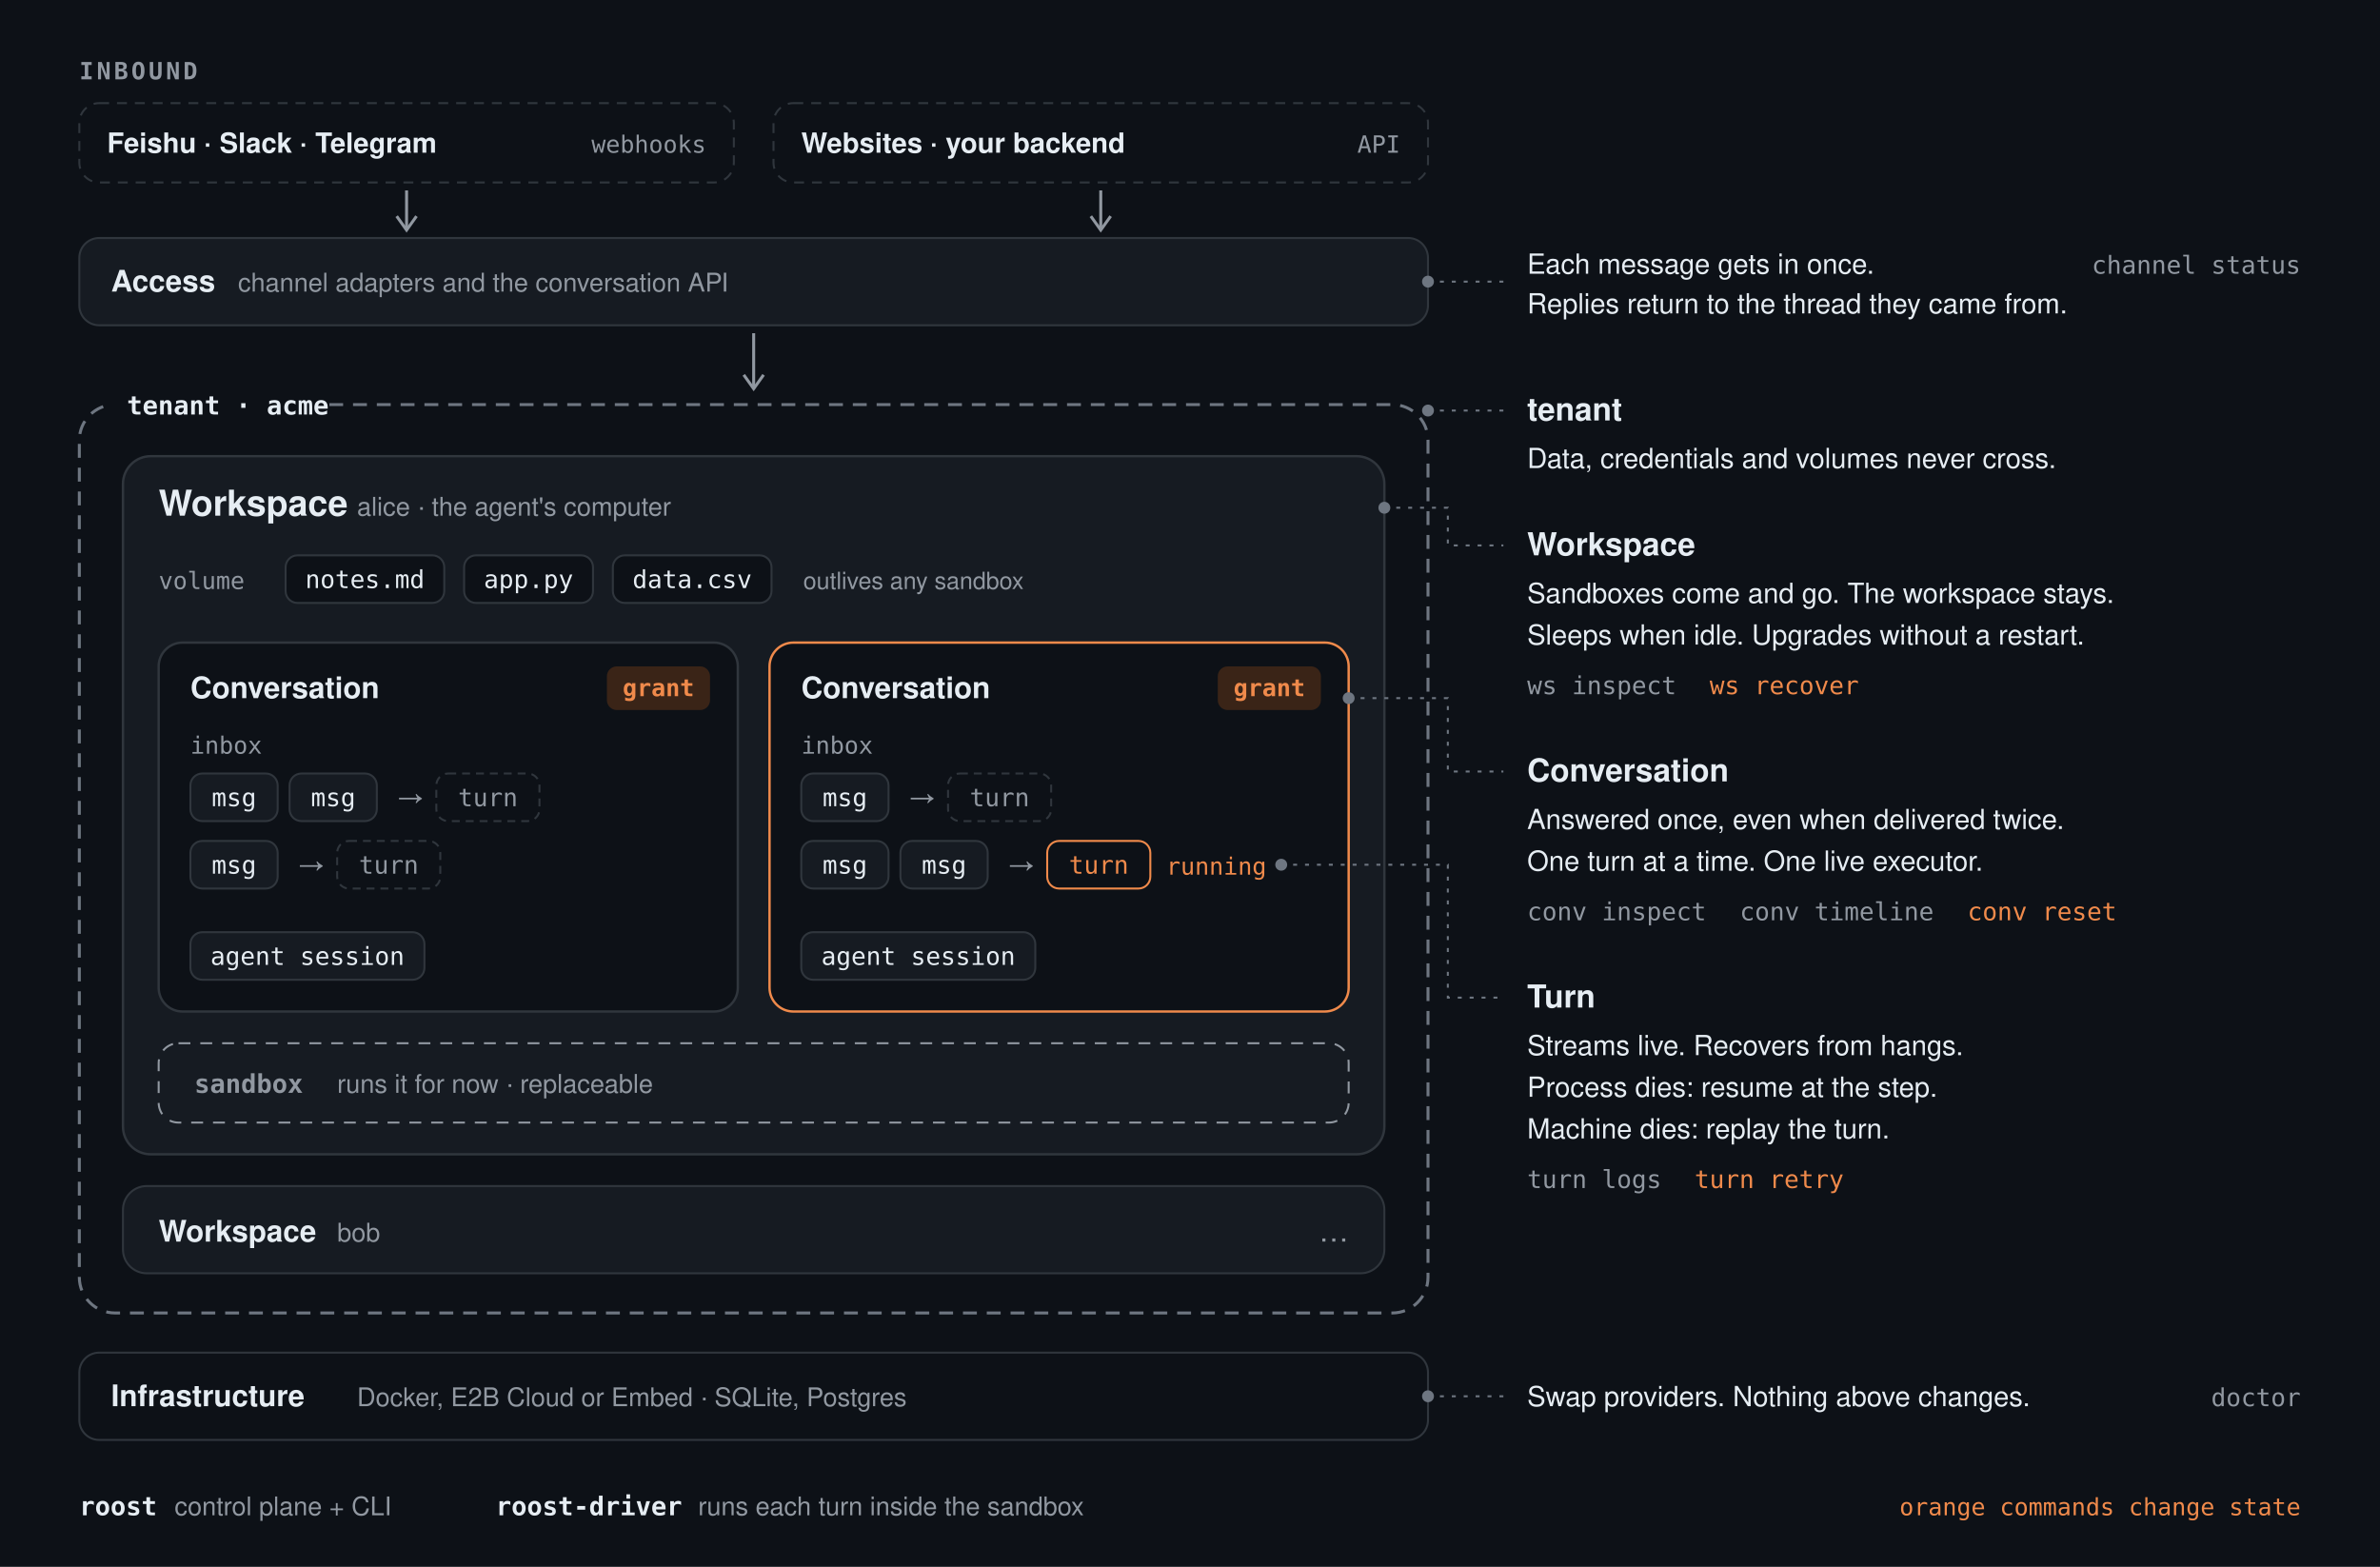
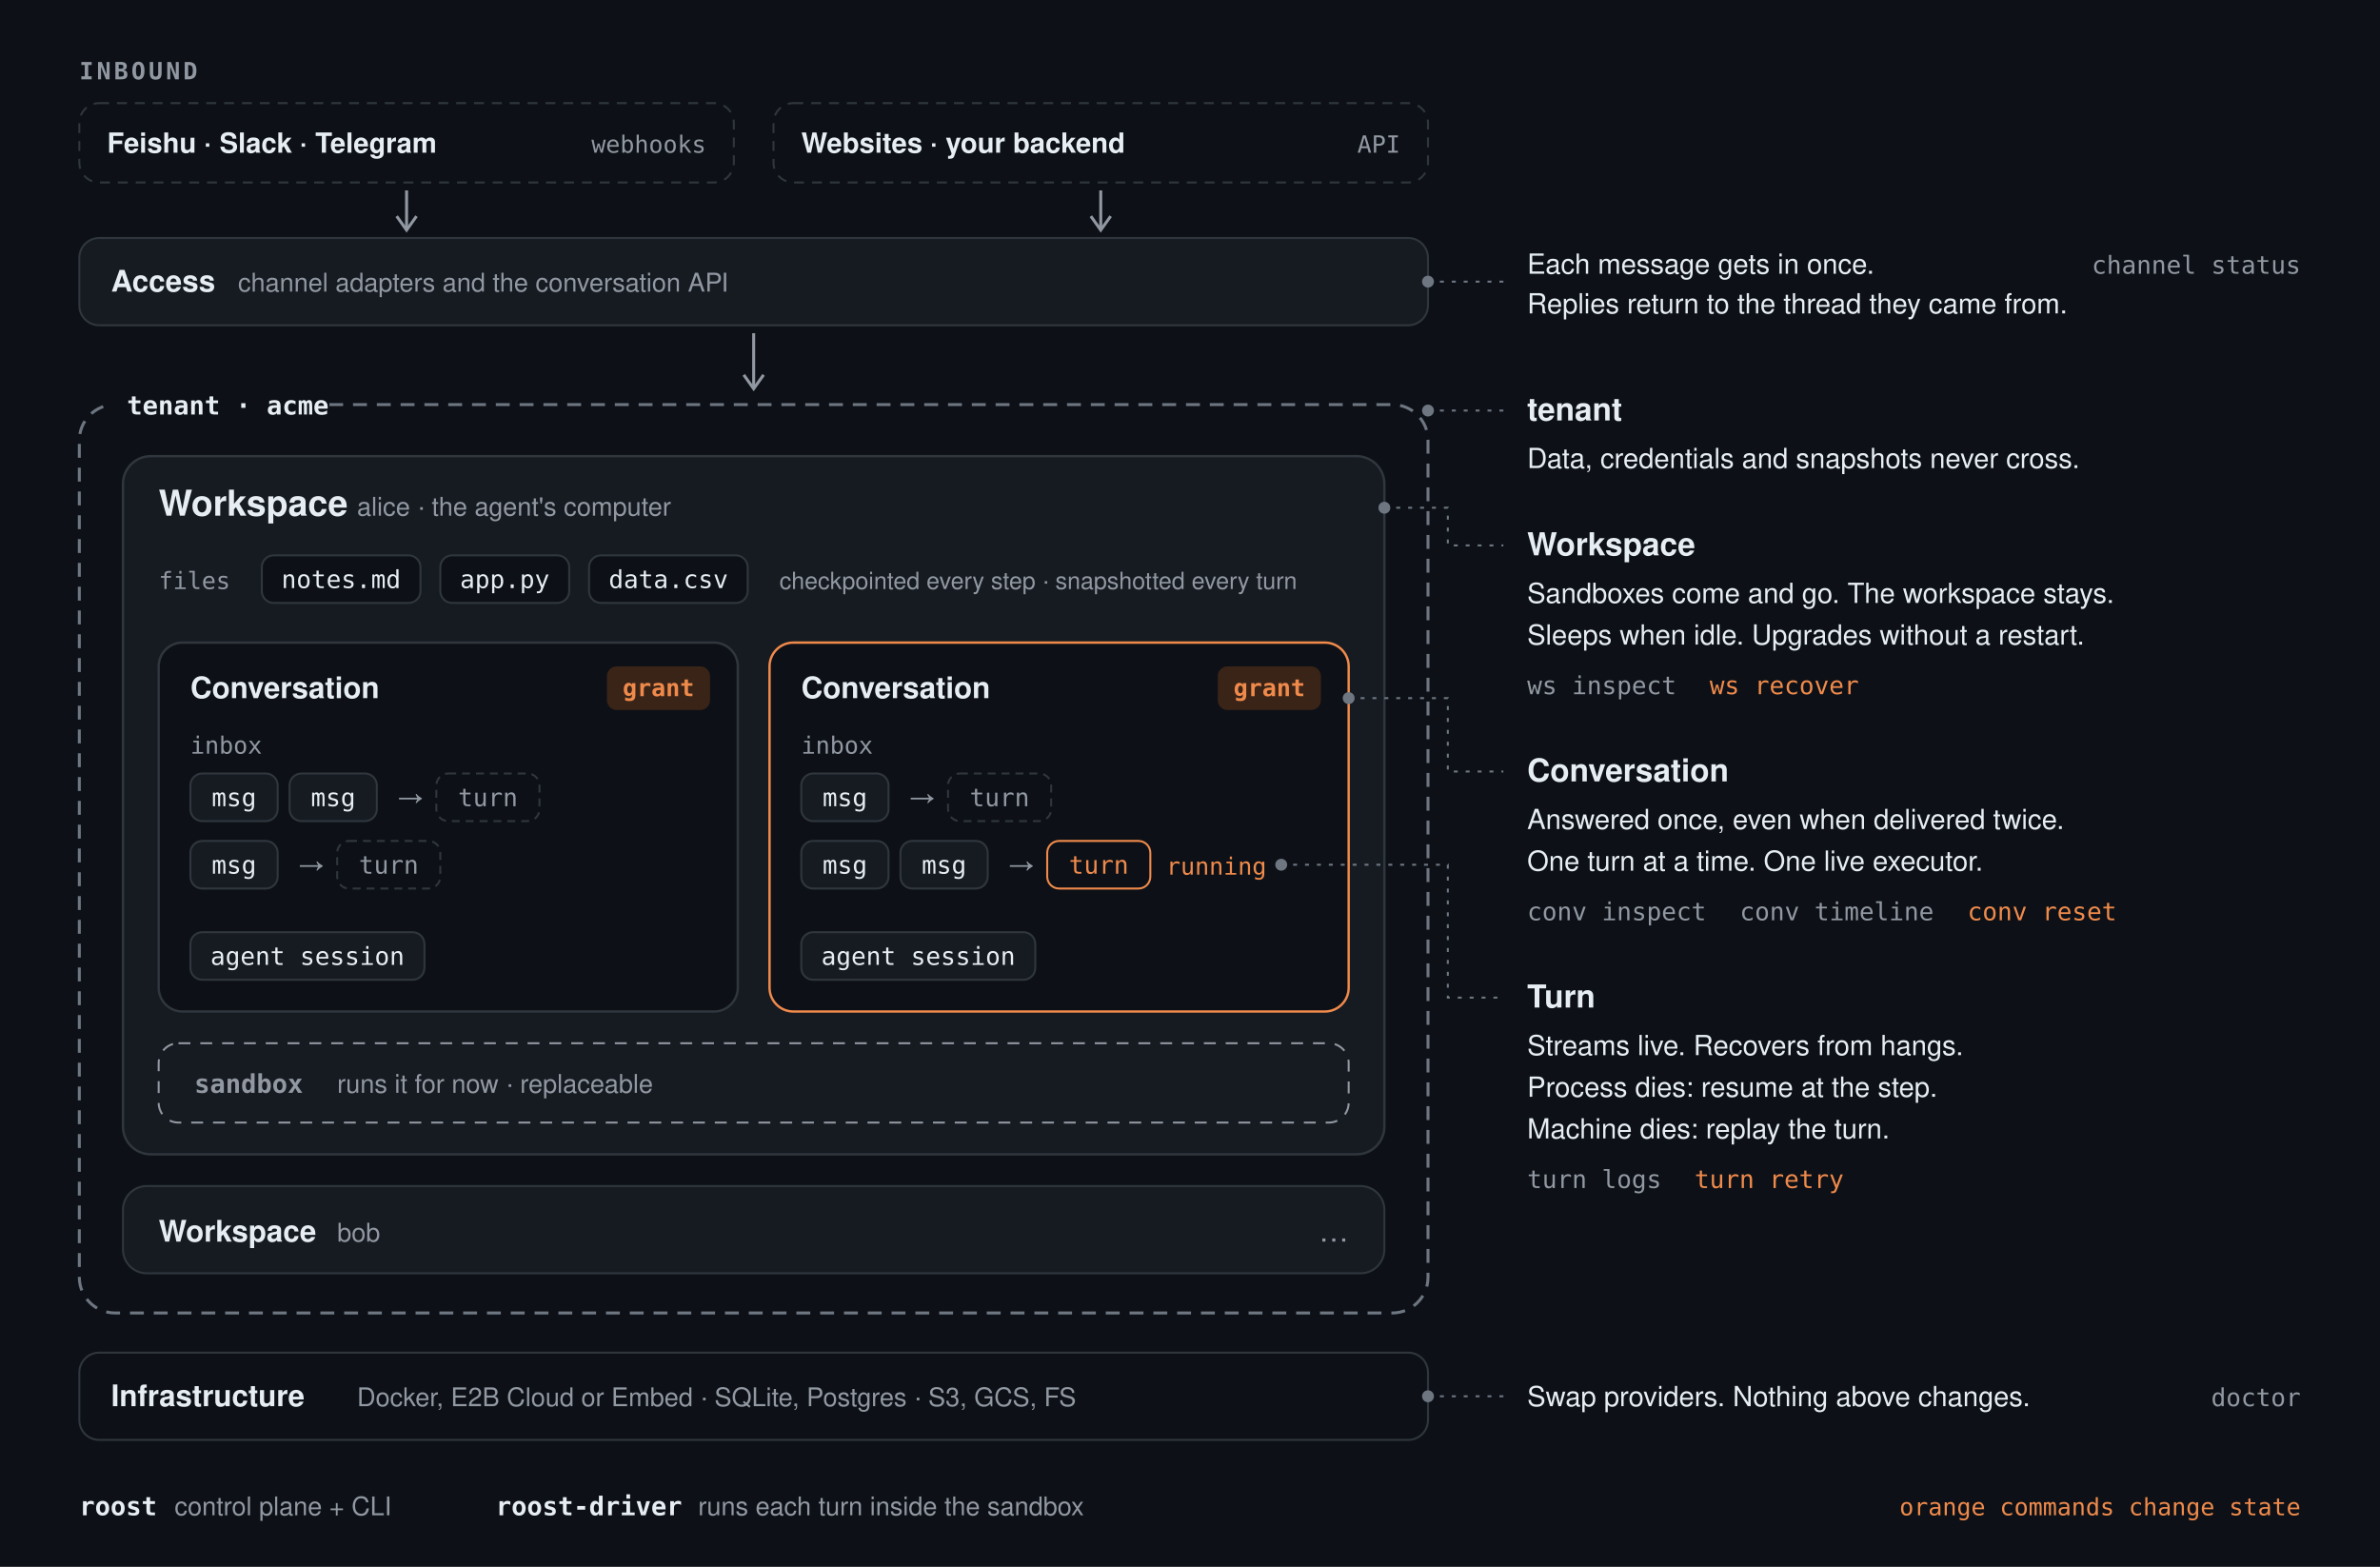
<svg xmlns="http://www.w3.org/2000/svg" width="1200" height="790" viewBox="0 0 1200 790" role="img" aria-label="roost: a tenant contains workspaces, a workspace contains conversations that share its files, a conversation runs one turn at a time; each level lists its guarantees and operator commands">
  <rect x="0" y="0" width="1200" height="790" rx="0" fill="#0D1117" />
  <text x="40" y="40" font-family="ui-monospace, SFMono-Regular, Menlo, Consolas, monospace" font-size="12" font-weight="600" fill="#9198A1" text-anchor="start" letter-spacing="1.5">INBOUND</text>
  <rect x="40" y="52" width="330" height="40" rx="10" fill="none" stroke="#30363D" stroke-width="1" stroke-dasharray="5 4" />
  <text x="54" y="77" font-family="-apple-system, BlinkMacSystemFont, 'Segoe UI', Helvetica, Arial, sans-serif" font-size="14" font-weight="600" fill="#E6EDF3" text-anchor="start">Feishu · Slack · Telegram</text>
  <text x="356" y="77" font-family="ui-monospace, SFMono-Regular, Menlo, Consolas, monospace" font-size="12" font-weight="400" fill="#9198A1" text-anchor="end">webhooks</text>
  <path d="M205 96 V116" stroke="#9198A1" stroke-width="1.5" />
  <path d="M200 109 L205 116 L210 109" fill="none" stroke="#9198A1" stroke-width="1.5" />
  <rect x="390" y="52" width="330" height="40" rx="10" fill="none" stroke="#30363D" stroke-width="1" stroke-dasharray="5 4" />
  <text x="404" y="77" font-family="-apple-system, BlinkMacSystemFont, 'Segoe UI', Helvetica, Arial, sans-serif" font-size="14" font-weight="600" fill="#E6EDF3" text-anchor="start">Websites · your backend</text>
  <text x="706" y="77" font-family="ui-monospace, SFMono-Regular, Menlo, Consolas, monospace" font-size="12" font-weight="400" fill="#9198A1" text-anchor="end">API</text>
  <path d="M555 96 V116" stroke="#9198A1" stroke-width="1.5" />
  <path d="M550 109 L555 116 L560 109" fill="none" stroke="#9198A1" stroke-width="1.5" />
  <rect x="40" y="120" width="680" height="44" rx="10" fill="#161B22" stroke="#30363D" stroke-width="1" />
  <text x="56" y="147" font-family="-apple-system, BlinkMacSystemFont, 'Segoe UI', Helvetica, Arial, sans-serif" font-size="15" font-weight="700" fill="#E6EDF3" text-anchor="start">Access</text>
  <text x="120" y="147" font-family="-apple-system, BlinkMacSystemFont, 'Segoe UI', Helvetica, Arial, sans-serif" font-size="13" font-weight="400" fill="#9198A1" text-anchor="start">channel adapters and the conversation API</text>
  <text x="770" y="138" font-family="-apple-system, BlinkMacSystemFont, 'Segoe UI', Helvetica, Arial, sans-serif" font-size="14" font-weight="500" fill="#E6EDF3" text-anchor="start">Each message gets in once.</text>
  <text x="770" y="158" font-family="-apple-system, BlinkMacSystemFont, 'Segoe UI', Helvetica, Arial, sans-serif" font-size="14" font-weight="400" fill="#E6EDF3" text-anchor="start">Replies return to the thread they came from.</text>
  <text x="1160" y="138" font-family="ui-monospace, SFMono-Regular, Menlo, Consolas, monospace" font-size="12.5" font-weight="500" fill="#9198A1" text-anchor="end">channel status</text>
  <path d="M720 142 H758" stroke="#6E7681" stroke-dasharray="2 4" />
  <circle cx="720" cy="142" r="3" fill="#6E7681" />
  <path d="M380 168 V196" stroke="#9198A1" stroke-width="1.5" />
  <path d="M375 189 L380 196 L385 189" fill="none" stroke="#9198A1" stroke-width="1.5" />
  <rect x="40" y="204" width="680" height="458" rx="18" fill="none" stroke="#6E7681" stroke-width="1.5" stroke-dasharray="7 5" />
  <rect x="56" y="193" width="110" height="22" rx="4" fill="#0D1117" />
  <text x="64" y="209" font-family="ui-monospace, SFMono-Regular, Menlo, Consolas, monospace" font-size="13" font-weight="600" fill="#E6EDF3" text-anchor="start">tenant · acme</text>
  <rect x="62" y="230" width="636" height="352" rx="14" fill="#161B22" stroke="#30363D" stroke-width="1.2" />
  <text x="80" y="260" font-family="-apple-system, BlinkMacSystemFont, 'Segoe UI', Helvetica, Arial, sans-serif" font-size="18" font-weight="700" fill="#E6EDF3" text-anchor="start">Workspace</text>
  <text x="180" y="260" font-family="-apple-system, BlinkMacSystemFont, 'Segoe UI', Helvetica, Arial, sans-serif" font-size="13" font-weight="400" fill="#9198A1" text-anchor="start">alice · the agent's computer</text>
-   <text x="80" y="297" font-family="ui-monospace, SFMono-Regular, Menlo, Consolas, monospace" font-size="12" font-weight="400" fill="#9198A1" text-anchor="start">volume</text>
-   <rect x="144" y="280" width="80" height="24" rx="6" fill="#0D1117" stroke="#30363D" stroke-width="1" />
-   <text x="184.0" y="296.5" font-family="ui-monospace, SFMono-Regular, Menlo, Consolas, monospace" font-size="12.5" font-weight="500" fill="#E6EDF3" text-anchor="middle">notes.md</text>
-   <rect x="234" y="280" width="65" height="24" rx="6" fill="#0D1117" stroke="#30363D" stroke-width="1" />
-   <text x="266.5" y="296.5" font-family="ui-monospace, SFMono-Regular, Menlo, Consolas, monospace" font-size="12.5" font-weight="500" fill="#E6EDF3" text-anchor="middle">app.py</text>
-   <rect x="309" y="280" width="80" height="24" rx="6" fill="#0D1117" stroke="#30363D" stroke-width="1" />
-   <text x="349.0" y="296.5" font-family="ui-monospace, SFMono-Regular, Menlo, Consolas, monospace" font-size="12.5" font-weight="500" fill="#E6EDF3" text-anchor="middle">data.csv</text>
-   <text x="405" y="297" font-family="-apple-system, BlinkMacSystemFont, 'Segoe UI', Helvetica, Arial, sans-serif" font-size="12" font-weight="400" fill="#9198A1" text-anchor="start">outlives any sandbox</text>
+   <text x="80" y="297" font-family="ui-monospace, SFMono-Regular, Menlo, Consolas, monospace" font-size="12" font-weight="400" fill="#9198A1" text-anchor="start">files</text>
+   <rect x="132" y="280" width="80" height="24" rx="6" fill="#0D1117" stroke="#30363D" stroke-width="1" />
+   <text x="172.0" y="296.5" font-family="ui-monospace, SFMono-Regular, Menlo, Consolas, monospace" font-size="12.5" font-weight="500" fill="#E6EDF3" text-anchor="middle">notes.md</text>
+   <rect x="222" y="280" width="65" height="24" rx="6" fill="#0D1117" stroke="#30363D" stroke-width="1" />
+   <text x="254.5" y="296.5" font-family="ui-monospace, SFMono-Regular, Menlo, Consolas, monospace" font-size="12.5" font-weight="500" fill="#E6EDF3" text-anchor="middle">app.py</text>
+   <rect x="297" y="280" width="80" height="24" rx="6" fill="#0D1117" stroke="#30363D" stroke-width="1" />
+   <text x="337.0" y="296.5" font-family="ui-monospace, SFMono-Regular, Menlo, Consolas, monospace" font-size="12.5" font-weight="500" fill="#E6EDF3" text-anchor="middle">data.csv</text>
+   <text x="393" y="297" font-family="-apple-system, BlinkMacSystemFont, 'Segoe UI', Helvetica, Arial, sans-serif" font-size="12" font-weight="400" fill="#9198A1" text-anchor="start">checkpointed every step · snapshotted every turn</text>
  <rect x="80" y="324" width="292" height="186" rx="12" fill="#0D1117" stroke="#30363D" stroke-width="1.2" />
  <text x="96" y="352" font-family="-apple-system, BlinkMacSystemFont, 'Segoe UI', Helvetica, Arial, sans-serif" font-size="15" font-weight="700" fill="#E6EDF3" text-anchor="start">Conversation</text>
  <rect x="306" y="336" width="52" height="22" rx="5" fill="#3A2417" />
  <text x="332.0" y="351" font-family="ui-monospace, SFMono-Regular, Menlo, Consolas, monospace" font-size="12" font-weight="600" fill="#F08A4B" text-anchor="middle">grant</text>
  <text x="96" y="380" font-family="ui-monospace, SFMono-Regular, Menlo, Consolas, monospace" font-size="12" font-weight="400" fill="#9198A1" text-anchor="start">inbox</text>
  <rect x="96" y="390" width="44" height="24" rx="6" fill="#161B22" stroke="#30363D" stroke-width="1" />
  <text x="118.0" y="406.5" font-family="ui-monospace, SFMono-Regular, Menlo, Consolas, monospace" font-size="12.5" font-weight="500" fill="#E6EDF3" text-anchor="middle">msg</text>
  <rect x="146" y="390" width="44" height="24" rx="6" fill="#161B22" stroke="#30363D" stroke-width="1" />
  <text x="168.0" y="406.5" font-family="ui-monospace, SFMono-Regular, Menlo, Consolas, monospace" font-size="12.5" font-weight="500" fill="#E6EDF3" text-anchor="middle">msg</text>
  <text x="200" y="407" font-family="-apple-system, BlinkMacSystemFont, 'Segoe UI', Helvetica, Arial, sans-serif" font-size="14" font-weight="400" fill="#9198A1" text-anchor="start">→</text>
  <rect x="220" y="390" width="52" height="24" rx="6" fill="#0D1117" stroke="#30363D" stroke-width="1" stroke-dasharray="4 3" />
  <text x="246.0" y="406.5" font-family="ui-monospace, SFMono-Regular, Menlo, Consolas, monospace" font-size="12.5" font-weight="500" fill="#9198A1" text-anchor="middle">turn</text>
  <rect x="96" y="424" width="44" height="24" rx="6" fill="#161B22" stroke="#30363D" stroke-width="1" />
  <text x="118.0" y="440.5" font-family="ui-monospace, SFMono-Regular, Menlo, Consolas, monospace" font-size="12.5" font-weight="500" fill="#E6EDF3" text-anchor="middle">msg</text>
  <text x="150" y="441" font-family="-apple-system, BlinkMacSystemFont, 'Segoe UI', Helvetica, Arial, sans-serif" font-size="14" font-weight="400" fill="#9198A1" text-anchor="start">→</text>
  <rect x="170" y="424" width="52" height="24" rx="6" fill="#0D1117" stroke="#30363D" stroke-width="1" stroke-dasharray="4 3" />
  <text x="196.0" y="440.5" font-family="ui-monospace, SFMono-Regular, Menlo, Consolas, monospace" font-size="12.5" font-weight="500" fill="#9198A1" text-anchor="middle">turn</text>
  <rect x="96" y="470" width="118" height="24" rx="6" fill="#161B22" stroke="#30363D" stroke-width="1" />
  <text x="155.0" y="486.5" font-family="ui-monospace, SFMono-Regular, Menlo, Consolas, monospace" font-size="12.5" font-weight="500" fill="#E6EDF3" text-anchor="middle">agent session</text>
  <rect x="388" y="324" width="292" height="186" rx="12" fill="#0D1117" stroke="#F08A4B" stroke-width="1.2" />
  <text x="404" y="352" font-family="-apple-system, BlinkMacSystemFont, 'Segoe UI', Helvetica, Arial, sans-serif" font-size="15" font-weight="700" fill="#E6EDF3" text-anchor="start">Conversation</text>
  <rect x="614" y="336" width="52" height="22" rx="5" fill="#3A2417" />
  <text x="640.0" y="351" font-family="ui-monospace, SFMono-Regular, Menlo, Consolas, monospace" font-size="12" font-weight="600" fill="#F08A4B" text-anchor="middle">grant</text>
  <text x="404" y="380" font-family="ui-monospace, SFMono-Regular, Menlo, Consolas, monospace" font-size="12" font-weight="400" fill="#9198A1" text-anchor="start">inbox</text>
  <rect x="404" y="390" width="44" height="24" rx="6" fill="#161B22" stroke="#30363D" stroke-width="1" />
  <text x="426.0" y="406.5" font-family="ui-monospace, SFMono-Regular, Menlo, Consolas, monospace" font-size="12.5" font-weight="500" fill="#E6EDF3" text-anchor="middle">msg</text>
  <text x="458" y="407" font-family="-apple-system, BlinkMacSystemFont, 'Segoe UI', Helvetica, Arial, sans-serif" font-size="14" font-weight="400" fill="#9198A1" text-anchor="start">→</text>
  <rect x="478" y="390" width="52" height="24" rx="6" fill="#0D1117" stroke="#30363D" stroke-width="1" stroke-dasharray="4 3" />
  <text x="504.0" y="406.5" font-family="ui-monospace, SFMono-Regular, Menlo, Consolas, monospace" font-size="12.5" font-weight="500" fill="#9198A1" text-anchor="middle">turn</text>
  <rect x="404" y="424" width="44" height="24" rx="6" fill="#161B22" stroke="#30363D" stroke-width="1" />
  <text x="426.0" y="440.5" font-family="ui-monospace, SFMono-Regular, Menlo, Consolas, monospace" font-size="12.5" font-weight="500" fill="#E6EDF3" text-anchor="middle">msg</text>
  <rect x="454" y="424" width="44" height="24" rx="6" fill="#161B22" stroke="#30363D" stroke-width="1" />
  <text x="476.0" y="440.5" font-family="ui-monospace, SFMono-Regular, Menlo, Consolas, monospace" font-size="12.5" font-weight="500" fill="#E6EDF3" text-anchor="middle">msg</text>
  <text x="508" y="441" font-family="-apple-system, BlinkMacSystemFont, 'Segoe UI', Helvetica, Arial, sans-serif" font-size="14" font-weight="400" fill="#9198A1" text-anchor="start">→</text>
  <rect x="528" y="424" width="52" height="24" rx="6" fill="#0D1117" stroke="#F08A4B" stroke-width="1" />
  <text x="554.0" y="440.5" font-family="ui-monospace, SFMono-Regular, Menlo, Consolas, monospace" font-size="12.5" font-weight="500" fill="#F08A4B" text-anchor="middle">turn</text>
  <text x="588" y="441" font-family="ui-monospace, SFMono-Regular, Menlo, Consolas, monospace" font-size="12" font-weight="400" fill="#F08A4B" text-anchor="start">running</text>
  <rect x="404" y="470" width="118" height="24" rx="6" fill="#161B22" stroke="#30363D" stroke-width="1" />
  <text x="463.0" y="486.5" font-family="ui-monospace, SFMono-Regular, Menlo, Consolas, monospace" font-size="12.5" font-weight="500" fill="#E6EDF3" text-anchor="middle">agent session</text>
  <rect x="80" y="526" width="600" height="40" rx="10" fill="none" stroke="#9198A1" stroke-width="1" stroke-dasharray="6 5" />
  <text x="98" y="551" font-family="ui-monospace, SFMono-Regular, Menlo, Consolas, monospace" font-size="13" font-weight="600" fill="#9198A1" text-anchor="start">sandbox</text>
  <text x="170" y="551" font-family="-apple-system, BlinkMacSystemFont, 'Segoe UI', Helvetica, Arial, sans-serif" font-size="13" font-weight="400" fill="#9198A1" text-anchor="start">runs it for now · replaceable</text>
  <rect x="62" y="598" width="636" height="44" rx="12" fill="#161B22" stroke="#30363D" stroke-width="1" />
  <text x="80" y="626" font-family="-apple-system, BlinkMacSystemFont, 'Segoe UI', Helvetica, Arial, sans-serif" font-size="15" font-weight="700" fill="#E6EDF3" text-anchor="start">Workspace</text>
  <text x="170" y="626" font-family="-apple-system, BlinkMacSystemFont, 'Segoe UI', Helvetica, Arial, sans-serif" font-size="13" font-weight="400" fill="#9198A1" text-anchor="start">bob</text>
  <text x="680" y="626" font-family="-apple-system, BlinkMacSystemFont, 'Segoe UI', Helvetica, Arial, sans-serif" font-size="15" font-weight="400" fill="#9198A1" text-anchor="end">…</text>
  <rect x="40" y="682" width="680" height="44" rx="10" fill="none" stroke="#30363D" stroke-width="1" />
  <text x="56" y="709" font-family="-apple-system, BlinkMacSystemFont, 'Segoe UI', Helvetica, Arial, sans-serif" font-size="15" font-weight="700" fill="#E6EDF3" text-anchor="start">Infrastructure</text>
-   <text x="180" y="709" font-family="-apple-system, BlinkMacSystemFont, 'Segoe UI', Helvetica, Arial, sans-serif" font-size="13" font-weight="400" fill="#9198A1" text-anchor="start">Docker, E2B Cloud or Embed · SQLite, Postgres</text>
+   <text x="180" y="709" font-family="-apple-system, BlinkMacSystemFont, 'Segoe UI', Helvetica, Arial, sans-serif" font-size="13" font-weight="400" fill="#9198A1" text-anchor="start">Docker, E2B Cloud or Embed · SQLite, Postgres · S3, GCS, FS</text>
  <text x="770" y="709" font-family="-apple-system, BlinkMacSystemFont, 'Segoe UI', Helvetica, Arial, sans-serif" font-size="14" font-weight="500" fill="#E6EDF3" text-anchor="start">Swap providers. Nothing above changes.</text>
  <text x="1160" y="709" font-family="ui-monospace, SFMono-Regular, Menlo, Consolas, monospace" font-size="12.5" font-weight="500" fill="#9198A1" text-anchor="end">doctor</text>
  <path d="M720 704 H758" stroke="#6E7681" stroke-dasharray="2 4" />
  <circle cx="720" cy="704" r="3" fill="#6E7681" />
  <text x="770" y="212" font-family="-apple-system, BlinkMacSystemFont, 'Segoe UI', Helvetica, Arial, sans-serif" font-size="16" font-weight="700" fill="#E6EDF3" text-anchor="start">tenant</text>
-   <text x="770" y="236" font-family="-apple-system, BlinkMacSystemFont, 'Segoe UI', Helvetica, Arial, sans-serif" font-size="14" font-weight="500" fill="#E6EDF3" text-anchor="start">Data, credentials and volumes never cross.</text>
+   <text x="770" y="236" font-family="-apple-system, BlinkMacSystemFont, 'Segoe UI', Helvetica, Arial, sans-serif" font-size="14" font-weight="500" fill="#E6EDF3" text-anchor="start">Data, credentials and snapshots never cross.</text>
  <path d="M720 207 H730 V207 H758" fill="none" stroke="#6E7681" stroke-dasharray="2 4" />
  <circle cx="720" cy="207" r="3" fill="#6E7681" />
  <text x="770" y="280" font-family="-apple-system, BlinkMacSystemFont, 'Segoe UI', Helvetica, Arial, sans-serif" font-size="16" font-weight="700" fill="#E6EDF3" text-anchor="start">Workspace</text>
  <text x="770" y="304" font-family="-apple-system, BlinkMacSystemFont, 'Segoe UI', Helvetica, Arial, sans-serif" font-size="14" font-weight="500" fill="#E6EDF3" text-anchor="start">Sandboxes come and go. The workspace stays.</text>
  <text x="770" y="325" font-family="-apple-system, BlinkMacSystemFont, 'Segoe UI', Helvetica, Arial, sans-serif" font-size="14" font-weight="400" fill="#E6EDF3" text-anchor="start">Sleeps when idle. Upgrades without a restart.</text>
  <text x="770" y="350" font-family="ui-monospace, SFMono-Regular, Menlo, Consolas, monospace" font-size="12.5" font-weight="500" fill="#9198A1" text-anchor="start">ws inspect</text>
  <text x="862.0" y="350" font-family="ui-monospace, SFMono-Regular, Menlo, Consolas, monospace" font-size="12.5" font-weight="500" fill="#F08A4B" text-anchor="start">ws recover</text>
  <path d="M698 256 H730 V275 H758" fill="none" stroke="#6E7681" stroke-dasharray="2 4" />
  <circle cx="698" cy="256" r="3" fill="#6E7681" />
  <text x="770" y="394" font-family="-apple-system, BlinkMacSystemFont, 'Segoe UI', Helvetica, Arial, sans-serif" font-size="16" font-weight="700" fill="#E6EDF3" text-anchor="start">Conversation</text>
  <text x="770" y="418" font-family="-apple-system, BlinkMacSystemFont, 'Segoe UI', Helvetica, Arial, sans-serif" font-size="14" font-weight="500" fill="#E6EDF3" text-anchor="start">Answered once, even when delivered twice.</text>
  <text x="770" y="439" font-family="-apple-system, BlinkMacSystemFont, 'Segoe UI', Helvetica, Arial, sans-serif" font-size="14" font-weight="400" fill="#E6EDF3" text-anchor="start">One turn at a time. One live executor.</text>
  <text x="770" y="464" font-family="ui-monospace, SFMono-Regular, Menlo, Consolas, monospace" font-size="12.5" font-weight="500" fill="#9198A1" text-anchor="start">conv inspect</text>
  <text x="877.2" y="464" font-family="ui-monospace, SFMono-Regular, Menlo, Consolas, monospace" font-size="12.5" font-weight="500" fill="#9198A1" text-anchor="start">conv timeline</text>
  <text x="992.0" y="464" font-family="ui-monospace, SFMono-Regular, Menlo, Consolas, monospace" font-size="12.5" font-weight="500" fill="#F08A4B" text-anchor="start">conv reset</text>
  <path d="M680 352 H730 V389 H758" fill="none" stroke="#6E7681" stroke-dasharray="2 4" />
  <circle cx="680" cy="352" r="3" fill="#6E7681" />
  <text x="770" y="508" font-family="-apple-system, BlinkMacSystemFont, 'Segoe UI', Helvetica, Arial, sans-serif" font-size="16" font-weight="700" fill="#E6EDF3" text-anchor="start">Turn</text>
  <text x="770" y="532" font-family="-apple-system, BlinkMacSystemFont, 'Segoe UI', Helvetica, Arial, sans-serif" font-size="14" font-weight="500" fill="#E6EDF3" text-anchor="start">Streams live. Recovers from hangs.</text>
  <text x="770" y="553" font-family="-apple-system, BlinkMacSystemFont, 'Segoe UI', Helvetica, Arial, sans-serif" font-size="14" font-weight="400" fill="#E6EDF3" text-anchor="start">Process dies: resume at the step.</text>
  <text x="770" y="574" font-family="-apple-system, BlinkMacSystemFont, 'Segoe UI', Helvetica, Arial, sans-serif" font-size="14" font-weight="400" fill="#E6EDF3" text-anchor="start">Machine dies: replay the turn.</text>
  <text x="770" y="599" font-family="ui-monospace, SFMono-Regular, Menlo, Consolas, monospace" font-size="12.5" font-weight="500" fill="#9198A1" text-anchor="start">turn logs</text>
  <text x="854.4" y="599" font-family="ui-monospace, SFMono-Regular, Menlo, Consolas, monospace" font-size="12.5" font-weight="500" fill="#F08A4B" text-anchor="start">turn retry</text>
  <path d="M646 436 H730 V503 H758" fill="none" stroke="#6E7681" stroke-dasharray="2 4" />
  <circle cx="646" cy="436" r="3" fill="#6E7681" />
  <text x="40" y="764" font-family="ui-monospace, SFMono-Regular, Menlo, Consolas, monospace" font-size="13" font-weight="600" fill="#E6EDF3" text-anchor="start">roost</text>
  <text x="88" y="764" font-family="-apple-system, BlinkMacSystemFont, 'Segoe UI', Helvetica, Arial, sans-serif" font-size="13" font-weight="400" fill="#9198A1" text-anchor="start">control plane + CLI</text>
  <text x="250" y="764" font-family="ui-monospace, SFMono-Regular, Menlo, Consolas, monospace" font-size="13" font-weight="600" fill="#E6EDF3" text-anchor="start">roost-driver</text>
  <text x="352" y="764" font-family="-apple-system, BlinkMacSystemFont, 'Segoe UI', Helvetica, Arial, sans-serif" font-size="13" font-weight="400" fill="#9198A1" text-anchor="start">runs each turn inside the sandbox</text>
  <text x="1160" y="764" font-family="ui-monospace, SFMono-Regular, Menlo, Consolas, monospace" font-size="12" font-weight="400" fill="#F08A4B" text-anchor="end">orange commands change state</text>
</svg>
